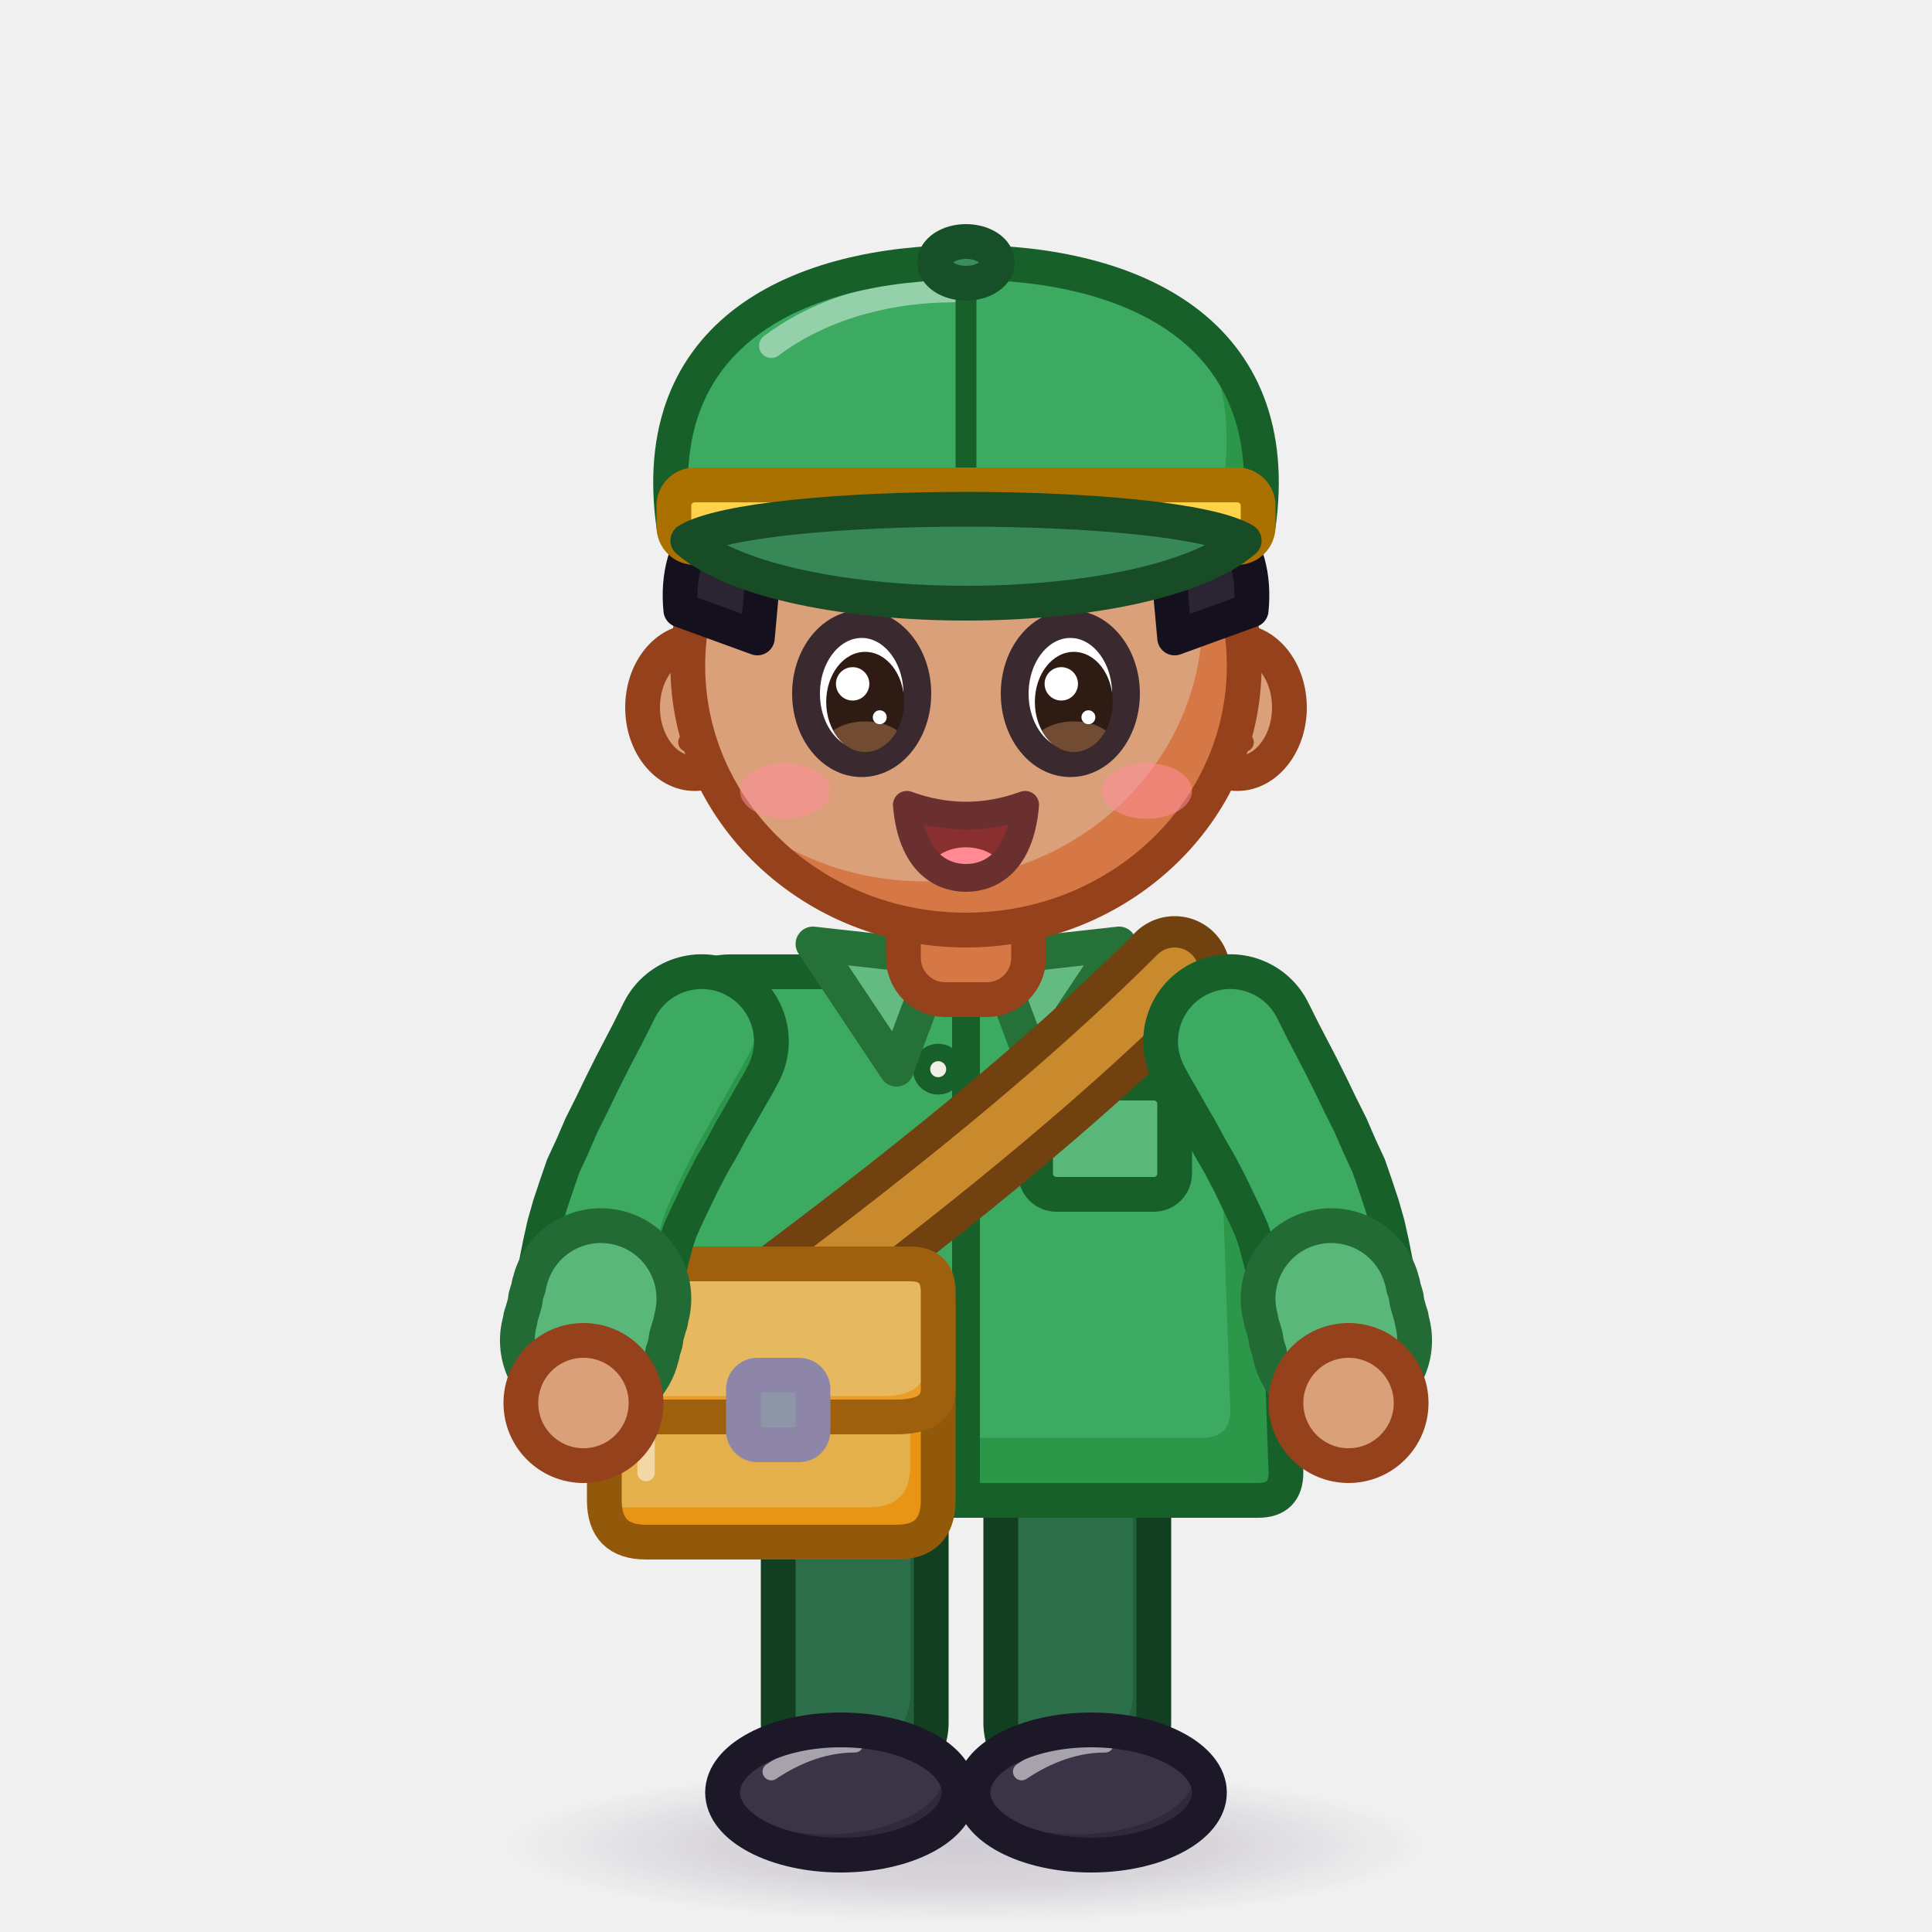
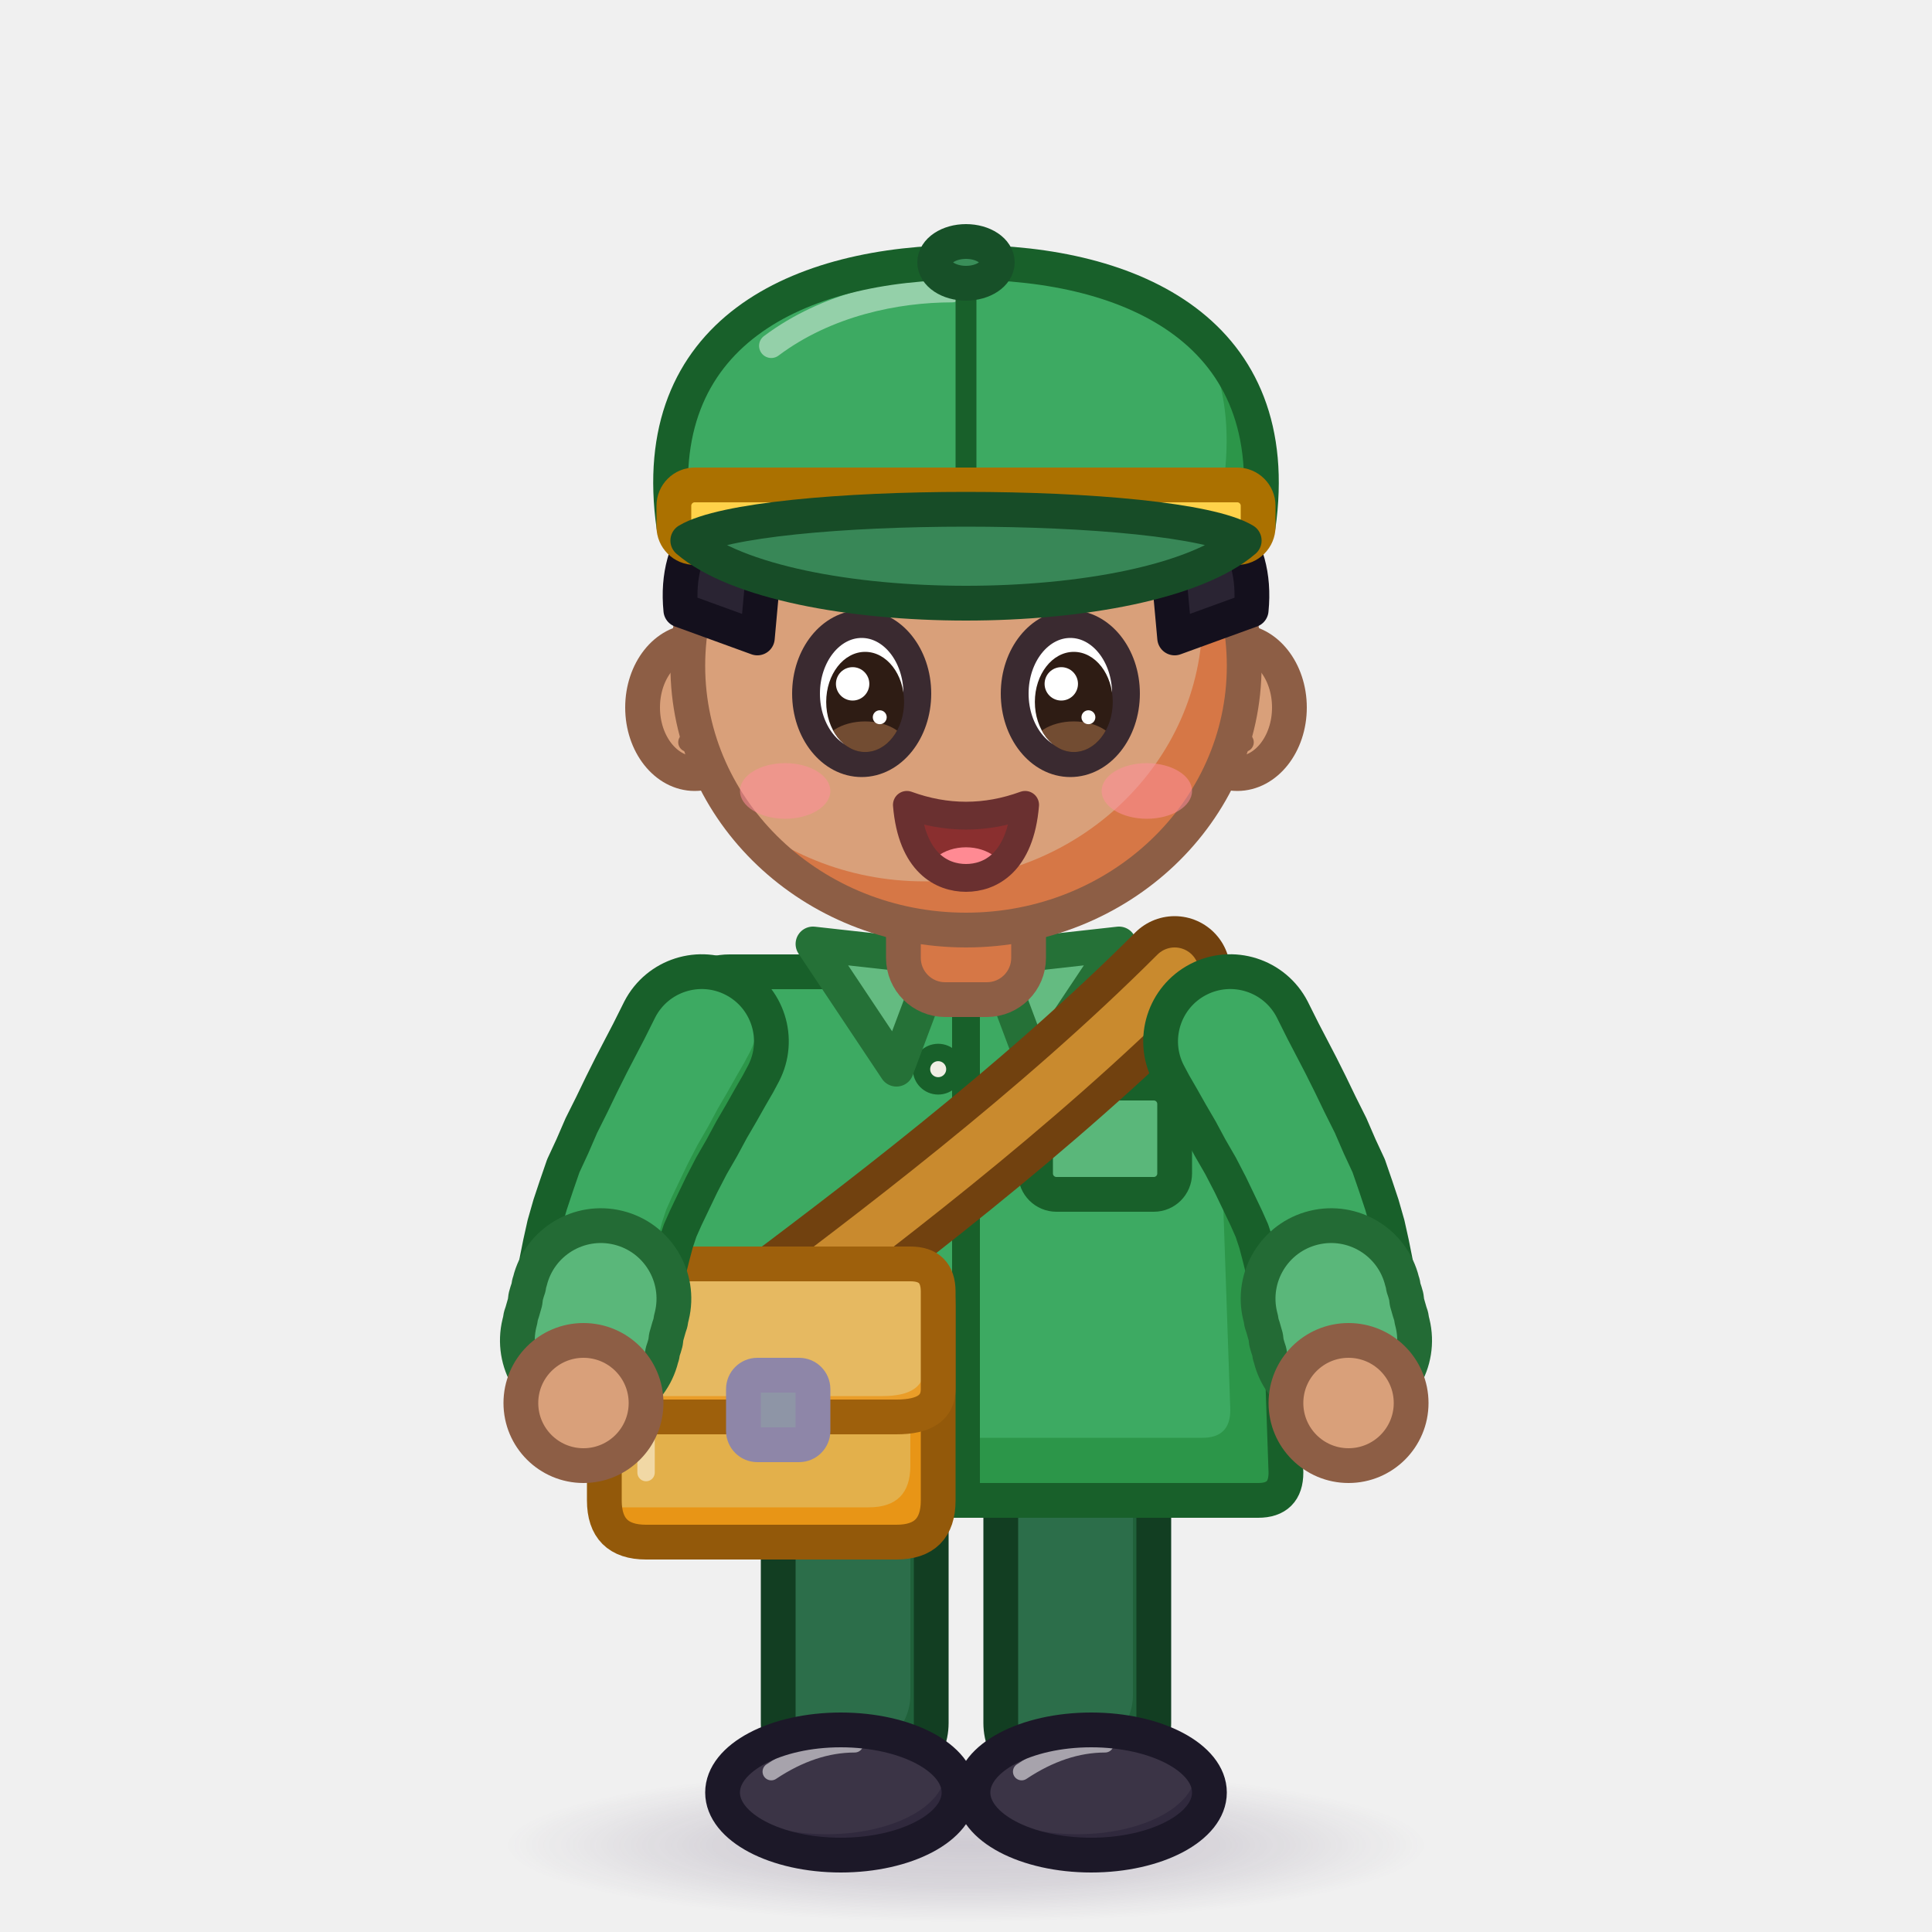
<svg xmlns="http://www.w3.org/2000/svg" viewBox="0 0 200 200" width="200" height="200">
  <defs>
    <radialGradient id="r0b69483dc" cx="0.5" cy="0.5" r="0.5">
      <stop offset="0" stop-color="#4B3A5E" stop-opacity="0.2" />
      <stop offset="0.55" stop-color="#4B3A5E" stop-opacity="0.14" />
      <stop offset="1" stop-color="#4B3A5E" stop-opacity="0" />
    </radialGradient>
    <clipPath id="cb7958bce3">
      <path d="M-50,24 L-6,24 Q-4,24 -4,28 L-4,56 Q-4,62 -10,62 L-46,62 Q-52,62 -52,56 L-52,28 Q-52,24 -50,24 Z" />
    </clipPath>
    <clipPath id="c518c84227">
      <path d="M-52,26 Q-52,22 -48,22 L-8,22 Q-4,22 -4,26 L-4,40 Q-4,44 -10,44 L-46,44 Q-52,44 -52,40 Z" />
    </clipPath>
    <clipPath id="c626974534">
      <path d="M-42,-84 C-46,-112 -24,-122 0,-122 C24,-122 46,-112 42,-84 Z" />
    </clipPath>
    <clipPath id="c18f2fe5ba">
      <path d="M-19,50 H-13 A8,8 0 0 1 -5,58 V88 A8,8 0 0 1 -13,96 H-19 A8,8 0 0 1 -27,88 V58 A8,8 0 0 1 -19,50Z" />
    </clipPath>
    <clipPath id="c93d774716">
      <path d="M-35,98 A17,9 0 1 0 -1,98 A17,9 0 1 0 -35,98Z" />
    </clipPath>
    <clipPath id="c028cbb220">
      <path d="M13,50 H19 A8,8 0 0 1 27,58 V88 A8,8 0 0 1 19,96 H13 A8,8 0 0 1 5,88 V58 A8,8 0 0 1 13,50Z" />
    </clipPath>
    <clipPath id="c8ac0e8b9c">
      <path d="M1,98 A17,9 0 1 0 35,98 A17,9 0 1 0 1,98Z" />
    </clipPath>
    <clipPath id="cde1c5d220">
      <path d="M-34,-20 C-40,-20 -44,-14 -44,-6 L-46,52 Q-46,56 -42,56 L42,56 Q46,56 46,52 L44,-6 C44,-14 40,-20 34,-20 Z" />
    </clipPath>
    <clipPath id="cf398c4771">
      <path d="M-46.9,-14.6 L-47.6,-13.2 L-48.5,-11.4 L-49.7,-9.1 L-51,-6.6 L-52.4,-3.8 L-53.8,-0.9 L-55.3,2.1 L-56.6,5.1 L-57.9,7.9 L-58.9,10.8 L-59.8,13.5 L-60.6,16.3 L-61.2,19 L-61.7,21.5 L-62.1,24 L-62.4,26.3 L-62.7,28.3 L-63,30 L-63.2,31.4 L-63.4,32.4 A9.5,9.5 0 0 0 -44.6,35.6 L-44.6,35.6 L-44.4,34.3 L-44.2,32.7 L-44,30.9 L-43.7,29 L-43.4,27 L-43.1,24.9 L-42.7,22.9 L-42.2,20.9 L-41.7,19 L-41.1,17.2 L-40.3,15.4 L-39.2,13.1 L-38,10.6 L-36.6,7.9 L-35.1,5.3 L-33.7,2.7 L-32.3,0.3 L-31,-2 L-29.9,-3.9 L-29.1,-5.4 A10,10 0 0 0 -46.9,-14.6Z" />
    </clipPath>
    <clipPath id="c50cae9e7e">
      <path d="M29.1,-5.4 L29.9,-3.9 L31,-2 L32.3,0.3 L33.7,2.7 L35.1,5.3 L36.6,7.9 L38,10.6 L39.2,13.1 L40.3,15.4 L41.1,17.2 L41.7,19 L42.2,20.9 L42.7,22.9 L43.1,24.9 L43.4,27 L43.7,29 L44,30.9 L44.2,32.7 L44.4,34.3 L44.6,35.6 A9.5,9.5 0 0 0 63.4,32.4 L63.4,32.4 L63.2,31.4 L63,30 L62.7,28.3 L62.4,26.3 L62.1,24 L61.7,21.5 L61.2,19 L60.6,16.3 L59.8,13.5 L58.9,10.8 L57.9,7.9 L56.6,5.1 L55.3,2.1 L53.8,-0.9 L52.4,-3.8 L51,-6.6 L49.7,-9.1 L48.5,-11.4 L47.6,-13.2 L46.9,-14.6 A10,10 0 0 0 29.1,-5.4Z" />
    </clipPath>
    <clipPath id="cd0d984127">
      <path d="M-40,-64 A40,38 0 1 0 40,-64 A40,38 0 1 0 -40,-64Z" />
    </clipPath>
    <clipPath id="c0883d3759">
      <path d="M-20.1,-58.8 A5.6,7.2 0 1 0 -8.9,-58.8 A5.6,7.2 0 1 0 -20.1,-58.8Z" />
    </clipPath>
    <clipPath id="c22f8aee1b">
      <path d="M9.9,-58.8 A5.6,7.2 0 1 0 21.1,-58.8 A5.6,7.2 0 1 0 9.9,-58.8Z" />
    </clipPath>
    <clipPath id="ccd979c393">
      <path d="M-8.5,-44 Q0,-40.9 8.5,-44 C7.8,-35.6 3.4,-33.5 0,-33.5 C-3.4,-33.5 -7.8,-35.6 -8.5,-44Z" />
    </clipPath>
  </defs>
  <ellipse cx="100" cy="191" rx="48" ry="8" fill="url(#r0b69483dc)" />
  <g transform="translate(100 115) scale(0.72)">
    <path d="M-19,50 H-13 A8,8 0 0 1 -5,58 V88 A8,8 0 0 1 -13,96 H-19 A8,8 0 0 1 -27,88 V58 A8,8 0 0 1 -19,50Z" fill="#20613A" />
    <g clip-path="url(#c18f2fe5ba)">
      <path d="M-19,50 H-13 A8,8 0 0 1 -5,58 V88 A8,8 0 0 1 -13,96 H-19 A8,8 0 0 1 -27,88 V58 A8,8 0 0 1 -19,50Z" fill="#2C6E4A" transform="translate(-3 -4)" />
    </g>
    <path d="M-19,50 H-13 A8,8 0 0 1 -5,58 V88 A8,8 0 0 1 -13,96 H-19 A8,8 0 0 1 -27,88 V58 A8,8 0 0 1 -19,50Z" fill="none" stroke="#123E22" stroke-width="5" stroke-linejoin="round" />
    <path d="M-35,98 A17,9 0 1 0 -1,98 A17,9 0 1 0 -35,98Z" fill="#30293D" />
    <g clip-path="url(#c93d774716)">
      <path d="M-35,98 A17,9 0 1 0 -1,98 A17,9 0 1 0 -35,98Z" fill="#3B3446" transform="translate(-2 -3)" />
    </g>
    <path d="M-28,95 Q-22,91 -16,91" fill="none" stroke="#FFFFFF" stroke-width="2.5" stroke-linecap="round" stroke-linejoin="round" opacity="0.55" />
    <path d="M-35,98 A17,9 0 1 0 -1,98 A17,9 0 1 0 -35,98Z" fill="none" stroke="#1C1828" stroke-width="5" stroke-linejoin="round" />
    <path d="M13,50 H19 A8,8 0 0 1 27,58 V88 A8,8 0 0 1 19,96 H13 A8,8 0 0 1 5,88 V58 A8,8 0 0 1 13,50Z" fill="#20613A" />
    <g clip-path="url(#c028cbb220)">
      <path d="M13,50 H19 A8,8 0 0 1 27,58 V88 A8,8 0 0 1 19,96 H13 A8,8 0 0 1 5,88 V58 A8,8 0 0 1 13,50Z" fill="#2C6E4A" transform="translate(-3 -4)" />
    </g>
    <path d="M13,50 H19 A8,8 0 0 1 27,58 V88 A8,8 0 0 1 19,96 H13 A8,8 0 0 1 5,88 V58 A8,8 0 0 1 13,50Z" fill="none" stroke="#123E22" stroke-width="5" stroke-linejoin="round" />
    <path d="M1,98 A17,9 0 1 0 35,98 A17,9 0 1 0 1,98Z" fill="#30293D" />
    <g clip-path="url(#c8ac0e8b9c)">
      <path d="M1,98 A17,9 0 1 0 35,98 A17,9 0 1 0 1,98Z" fill="#3B3446" transform="translate(-2 -3)" />
    </g>
    <path d="M8,95 Q14,91 20,91" fill="none" stroke="#FFFFFF" stroke-width="2.5" stroke-linecap="round" stroke-linejoin="round" opacity="0.55" />
    <path d="M1,98 A17,9 0 1 0 35,98 A17,9 0 1 0 1,98Z" fill="none" stroke="#1C1828" stroke-width="5" stroke-linejoin="round" />
    <path d="M-34,-20 C-40,-20 -44,-14 -44,-6 L-46,52 Q-46,56 -42,56 L42,56 Q46,56 46,52 L44,-6 C44,-14 40,-20 34,-20 Z" fill="#2C9649" />
    <g clip-path="url(#cde1c5d220)">
      <path d="M-34,-20 C-40,-20 -44,-14 -44,-6 L-46,52 Q-46,56 -42,56 L42,56 Q46,56 46,52 L44,-6 C44,-14 40,-20 34,-20 Z" fill="#3DAA62" transform="translate(-8 -9)" />
    </g>
    <g clip-path="url(#cde1c5d220)">
      <path d="M0,-20 L0,56" fill="none" stroke="#18602A" stroke-width="4" stroke-linecap="round" stroke-linejoin="round" />
      <path d="M13,-4 H27 A3,3 0 0 1 30,-1 V9 A3,3 0 0 1 27,12 H13 A3,3 0 0 1 10,9 V-1 A3,3 0 0 1 13,-4Z" fill="#5AB77A" />
      <path d="M13,-4 H27 A3,3 0 0 1 30,-1 V9 A3,3 0 0 1 27,12 H13 A3,3 0 0 1 10,9 V-1 A3,3 0 0 1 13,-4Z" fill="none" stroke="#18602A" stroke-width="5" stroke-linejoin="round" />
      <path d="M-6.4,-6 A2.4,2.4 0 1 0 -1.6,-6 A2.4,2.4 0 1 0 -6.4,-6Z" fill="#F1EEE4" />
      <path d="M-6.4,-6 A2.4,2.4 0 1 0 -1.6,-6 A2.4,2.4 0 1 0 -6.4,-6Z" fill="none" stroke="#18602A" stroke-width="2.5" stroke-linejoin="round" />
      <path d="M-6.4,12 A2.4,2.4 0 1 0 -1.6,12 A2.4,2.4 0 1 0 -6.4,12Z" fill="#F1EEE4" />
      <path d="M-6.4,12 A2.4,2.4 0 1 0 -1.6,12 A2.4,2.4 0 1 0 -6.4,12Z" fill="none" stroke="#18602A" stroke-width="2.5" stroke-linejoin="round" />
      <path d="M-6.4,30 A2.4,2.4 0 1 0 -1.6,30 A2.4,2.4 0 1 0 -6.4,30Z" fill="#F1EEE4" />
      <path d="M-6.4,30 A2.4,2.4 0 1 0 -1.6,30 A2.4,2.4 0 1 0 -6.4,30Z" fill="none" stroke="#18602A" stroke-width="2.5" stroke-linejoin="round" />
    </g>
    <path d="M-34,-20 C-40,-20 -44,-14 -44,-6 L-46,52 Q-46,56 -42,56 L42,56 Q46,56 46,52 L44,-6 C44,-14 40,-20 34,-20 Z" fill="none" stroke="#18602A" stroke-width="5" stroke-linejoin="round" />
    <path d="M-22,-24 L-4,-22 L-10,-6 Z" fill="#64BB81" />
    <path d="M-22,-24 L-4,-22 L-10,-6 Z" fill="none" stroke="#257137" stroke-width="5" stroke-linejoin="round" />
    <path d="M22,-24 L4,-22 L10,-6 Z" fill="#64BB81" />
    <path d="M22,-24 L4,-22 L10,-6 Z" fill="none" stroke="#257137" stroke-width="5" stroke-linejoin="round" />
    <path d="M30,-20 C10,0 -14,18 -30,30" fill="none" stroke="#71410F" stroke-width="16" stroke-linecap="round" stroke-linejoin="round" />
    <path d="M30,-20 C10,0 -14,18 -30,30" fill="none" stroke="#C98A2E" stroke-width="7" stroke-linecap="round" stroke-linejoin="round" />
    <path d="M-50,24 L-6,24 Q-4,24 -4,28 L-4,56 Q-4,62 -10,62 L-46,62 Q-52,62 -52,56 L-52,28 Q-52,24 -50,24 Z" fill="#E89516" />
    <g clip-path="url(#cb7958bce3)">
      <path d="M-50,24 L-6,24 Q-4,24 -4,28 L-4,56 Q-4,62 -10,62 L-46,62 Q-52,62 -52,56 L-52,28 Q-52,24 -50,24 Z" fill="#E3B04B" transform="translate(-4 -5)" />
    </g>
    <path d="M-46,32 L-46,52" fill="none" stroke="#FFFFFF" stroke-width="2.5" stroke-linecap="round" stroke-linejoin="round" opacity="0.5" />
    <path d="M-50,24 L-6,24 Q-4,24 -4,28 L-4,56 Q-4,62 -10,62 L-46,62 Q-52,62 -52,56 L-52,28 Q-52,24 -50,24 Z" fill="none" stroke="#93590A" stroke-width="5" stroke-linejoin="round" />
    <path d="M-52,26 Q-52,22 -48,22 L-8,22 Q-4,22 -4,26 L-4,40 Q-4,44 -10,44 L-46,44 Q-52,44 -52,40 Z" fill="#EA9D28" />
    <g clip-path="url(#c518c84227)">
      <path d="M-52,26 Q-52,22 -48,22 L-8,22 Q-4,22 -4,26 L-4,40 Q-4,44 -10,44 L-46,44 Q-52,44 -52,40 Z" fill="#E6B961" transform="translate(-2 -3)" />
    </g>
    <path d="M-52,26 Q-52,22 -48,22 L-8,22 Q-4,22 -4,26 L-4,40 Q-4,44 -10,44 L-46,44 Q-52,44 -52,40 Z" fill="none" stroke="#9E600C" stroke-width="5" stroke-linejoin="round" />
    <path d="M-30,38 H-24 A2,2 0 0 1 -22,40 V46 A2,2 0 0 1 -24,48 H-30 A2,2 0 0 1 -32,46 V40 A2,2 0 0 1 -30,38Z" fill="#8E95A6" />
    <path d="M-30,38 H-24 A2,2 0 0 1 -22,40 V46 A2,2 0 0 1 -24,48 H-30 A2,2 0 0 1 -32,46 V40 A2,2 0 0 1 -30,38Z" fill="none" stroke="#8E86A8" stroke-width="5" stroke-linejoin="round" />
    <path d="M-46.9,-14.6 L-47.6,-13.2 L-48.5,-11.4 L-49.7,-9.1 L-51,-6.6 L-52.4,-3.8 L-53.8,-0.9 L-55.3,2.1 L-56.6,5.1 L-57.9,7.9 L-58.9,10.8 L-59.8,13.5 L-60.6,16.3 L-61.2,19 L-61.7,21.5 L-62.1,24 L-62.4,26.3 L-62.7,28.3 L-63,30 L-63.2,31.4 L-63.4,32.4 A9.5,9.5 0 0 0 -44.6,35.6 L-44.6,35.6 L-44.4,34.3 L-44.2,32.7 L-44,30.9 L-43.7,29 L-43.4,27 L-43.1,24.9 L-42.7,22.9 L-42.2,20.9 L-41.7,19 L-41.1,17.2 L-40.3,15.4 L-39.2,13.1 L-38,10.6 L-36.6,7.9 L-35.1,5.3 L-33.7,2.7 L-32.3,0.3 L-31,-2 L-29.9,-3.9 L-29.1,-5.4 A10,10 0 0 0 -46.9,-14.6Z" fill="#2C9649" />
    <g clip-path="url(#cf398c4771)">
      <path d="M-46.9,-14.6 L-47.6,-13.2 L-48.5,-11.4 L-49.7,-9.1 L-51,-6.6 L-52.4,-3.8 L-53.8,-0.9 L-55.3,2.1 L-56.6,5.1 L-57.9,7.9 L-58.9,10.8 L-59.8,13.5 L-60.6,16.3 L-61.2,19 L-61.7,21.5 L-62.1,24 L-62.4,26.3 L-62.7,28.3 L-63,30 L-63.2,31.4 L-63.4,32.4 A9.5,9.5 0 0 0 -44.6,35.6 L-44.6,35.6 L-44.4,34.3 L-44.2,32.7 L-44,30.9 L-43.7,29 L-43.4,27 L-43.1,24.9 L-42.7,22.9 L-42.2,20.9 L-41.7,19 L-41.1,17.2 L-40.3,15.4 L-39.2,13.1 L-38,10.6 L-36.6,7.9 L-35.1,5.3 L-33.7,2.7 L-32.3,0.3 L-31,-2 L-29.9,-3.9 L-29.1,-5.4 A10,10 0 0 0 -46.9,-14.6Z" fill="#3DAA62" transform="translate(-2 -3)" />
    </g>
    <path d="M-46.9,-14.6 L-47.6,-13.2 L-48.5,-11.4 L-49.7,-9.1 L-51,-6.6 L-52.4,-3.8 L-53.8,-0.9 L-55.3,2.1 L-56.6,5.1 L-57.9,7.9 L-58.9,10.8 L-59.8,13.5 L-60.6,16.3 L-61.2,19 L-61.7,21.5 L-62.1,24 L-62.4,26.3 L-62.7,28.3 L-63,30 L-63.2,31.4 L-63.4,32.4 A9.5,9.5 0 0 0 -44.6,35.6 L-44.6,35.6 L-44.4,34.3 L-44.2,32.7 L-44,30.9 L-43.7,29 L-43.4,27 L-43.1,24.9 L-42.7,22.9 L-42.2,20.9 L-41.7,19 L-41.1,17.2 L-40.3,15.4 L-39.2,13.1 L-38,10.6 L-36.6,7.9 L-35.1,5.3 L-33.7,2.7 L-32.3,0.3 L-31,-2 L-29.9,-3.9 L-29.1,-5.4 A10,10 0 0 0 -46.9,-14.6Z" fill="none" stroke="#18602A" stroke-width="5" stroke-linejoin="round" />
    <path d="M-62.7,24.5 L-62.8,24.8 L-62.9,25.4 L-63.1,26 L-63.3,26.7 L-63.4,27.5 L-63.6,28.2 L-63.8,28.9 L-64,29.5 L-64.1,30.1 L-64.2,30.5 A10.5,10.5 0 0 0 -43.8,35.5 L-43.8,35.5 L-43.7,35.2 L-43.6,34.6 L-43.4,34 L-43.2,33.3 L-43.1,32.5 L-42.9,31.8 L-42.7,31.1 L-42.5,30.5 L-42.4,29.9 L-42.3,29.5 A10.5,10.5 0 0 0 -62.7,24.5Z" fill="#5AB77A" />
    <path d="M-62.7,24.5 L-62.8,24.8 L-62.9,25.4 L-63.1,26 L-63.3,26.7 L-63.4,27.5 L-63.6,28.2 L-63.8,28.9 L-64,29.5 L-64.1,30.1 L-64.2,30.5 A10.5,10.5 0 0 0 -43.8,35.5 L-43.8,35.5 L-43.7,35.2 L-43.6,34.6 L-43.4,34 L-43.2,33.3 L-43.1,32.5 L-42.9,31.8 L-42.7,31.1 L-42.5,30.5 L-42.4,29.9 L-42.3,29.5 A10.5,10.5 0 0 0 -62.7,24.5Z" fill="none" stroke="#236B35" stroke-width="5" stroke-linejoin="round" />
    <path d="M-64,42 A9,9 0 1 0 -46,42 A9,9 0 1 0 -64,42Z" fill="#D9A07A" />
-     <path d="M-64,42 A9,9 0 1 0 -46,42 A9,9 0 1 0 -64,42Z" fill="none" stroke="#94411C" stroke-width="5" stroke-linejoin="round" />
+     <path d="M-64,42 A9,9 0 1 0 -46,42 A9,9 0 1 0 -64,42Z" fill="none" stroke="#8D5E45" stroke-width="5" stroke-linejoin="round" />
    <path d="M29.1,-5.4 L29.9,-3.9 L31,-2 L32.3,0.3 L33.7,2.7 L35.1,5.3 L36.6,7.9 L38,10.6 L39.2,13.1 L40.3,15.4 L41.1,17.2 L41.7,19 L42.2,20.9 L42.7,22.9 L43.1,24.9 L43.4,27 L43.7,29 L44,30.9 L44.2,32.7 L44.4,34.3 L44.6,35.6 A9.5,9.5 0 0 0 63.4,32.4 L63.4,32.4 L63.2,31.4 L63,30 L62.7,28.3 L62.4,26.3 L62.1,24 L61.7,21.5 L61.2,19 L60.6,16.3 L59.8,13.5 L58.9,10.8 L57.9,7.9 L56.6,5.1 L55.3,2.1 L53.8,-0.9 L52.4,-3.8 L51,-6.6 L49.7,-9.1 L48.5,-11.4 L47.6,-13.2 L46.9,-14.6 A10,10 0 0 0 29.1,-5.4Z" fill="#2C9649" />
    <g clip-path="url(#c50cae9e7e)">
      <path d="M29.1,-5.4 L29.9,-3.9 L31,-2 L32.3,0.3 L33.7,2.7 L35.1,5.3 L36.6,7.9 L38,10.6 L39.2,13.1 L40.3,15.4 L41.1,17.2 L41.7,19 L42.2,20.9 L42.7,22.9 L43.1,24.9 L43.4,27 L43.7,29 L44,30.9 L44.2,32.7 L44.4,34.3 L44.6,35.6 A9.5,9.5 0 0 0 63.4,32.4 L63.4,32.4 L63.2,31.4 L63,30 L62.7,28.3 L62.4,26.3 L62.1,24 L61.7,21.5 L61.2,19 L60.6,16.3 L59.8,13.5 L58.9,10.8 L57.9,7.9 L56.6,5.1 L55.3,2.1 L53.8,-0.9 L52.4,-3.8 L51,-6.6 L49.7,-9.1 L48.5,-11.4 L47.6,-13.2 L46.9,-14.6 A10,10 0 0 0 29.1,-5.4Z" fill="#3DAA62" transform="translate(-2 -3)" />
    </g>
    <path d="M29.1,-5.4 L29.9,-3.9 L31,-2 L32.3,0.3 L33.7,2.7 L35.1,5.3 L36.6,7.9 L38,10.6 L39.2,13.1 L40.3,15.4 L41.1,17.2 L41.7,19 L42.2,20.9 L42.7,22.9 L43.1,24.9 L43.4,27 L43.7,29 L44,30.9 L44.2,32.7 L44.4,34.3 L44.6,35.6 A9.5,9.5 0 0 0 63.4,32.4 L63.4,32.4 L63.2,31.4 L63,30 L62.7,28.3 L62.4,26.3 L62.1,24 L61.7,21.5 L61.2,19 L60.6,16.3 L59.8,13.5 L58.9,10.8 L57.9,7.9 L56.6,5.1 L55.3,2.1 L53.8,-0.9 L52.4,-3.8 L51,-6.6 L49.7,-9.1 L48.5,-11.4 L47.6,-13.2 L46.9,-14.6 A10,10 0 0 0 29.1,-5.4Z" fill="none" stroke="#18602A" stroke-width="5" stroke-linejoin="round" />
    <path d="M42.3,29.5 L42.4,29.9 L42.5,30.5 L42.7,31.1 L42.9,31.8 L43.1,32.5 L43.2,33.3 L43.4,34 L43.6,34.6 L43.7,35.2 L43.8,35.5 A10.5,10.5 0 0 0 64.2,30.5 L64.2,30.5 L64.1,30.1 L64,29.5 L63.8,28.9 L63.6,28.2 L63.4,27.5 L63.3,26.7 L63.1,26 L62.9,25.4 L62.8,24.8 L62.7,24.5 A10.5,10.5 0 0 0 42.3,29.5Z" fill="#5AB77A" />
    <path d="M42.3,29.5 L42.4,29.9 L42.5,30.5 L42.7,31.1 L42.9,31.8 L43.1,32.5 L43.2,33.3 L43.4,34 L43.6,34.6 L43.7,35.2 L43.8,35.5 A10.5,10.5 0 0 0 64.2,30.5 L64.2,30.5 L64.1,30.1 L64,29.5 L63.8,28.9 L63.6,28.2 L63.4,27.5 L63.3,26.7 L63.1,26 L62.9,25.4 L62.8,24.8 L62.7,24.5 A10.5,10.5 0 0 0 42.3,29.5Z" fill="none" stroke="#236B35" stroke-width="5" stroke-linejoin="round" />
    <path d="M46,42 A9,9 0 1 0 64,42 A9,9 0 1 0 46,42Z" fill="#D9A07A" />
-     <path d="M46,42 A9,9 0 1 0 64,42 A9,9 0 1 0 46,42Z" fill="none" stroke="#94411C" stroke-width="5" stroke-linejoin="round" />
+     <path d="M46,42 A9,9 0 1 0 64,42 A9,9 0 1 0 46,42Z" fill="none" stroke="#8D5E45" stroke-width="5" stroke-linejoin="round" />
    <path d="M-3,-32 H3 A6,6 0 0 1 9,-26 V-22 A6,6 0 0 1 3,-16 H-3 A6,6 0 0 1 -9,-22 V-26 A6,6 0 0 1 -3,-32Z" fill="#D67746" />
-     <path d="M-3,-32 H3 A6,6 0 0 1 9,-26 V-22 A6,6 0 0 1 3,-16 H-3 A6,6 0 0 1 -9,-22 V-26 A6,6 0 0 1 -3,-32Z" fill="none" stroke="#94411C" stroke-width="5" stroke-linejoin="round" />
+     <path d="M-3,-32 H3 A6,6 0 0 1 9,-26 V-22 A6,6 0 0 1 3,-16 H-3 A6,6 0 0 1 -9,-22 V-26 A6,6 0 0 1 -3,-32Z" fill="none" stroke="#8D5E45" stroke-width="5" stroke-linejoin="round" />
    <path d="M-46.5,-58 A7.5,9.5 0 1 0 -31.5,-58 A7.5,9.5 0 1 0 -46.5,-58Z" fill="#D9A07A" />
-     <path d="M-46.5,-58 A7.5,9.5 0 1 0 -31.5,-58 A7.5,9.5 0 1 0 -46.5,-58Z" fill="none" stroke="#94411C" stroke-width="5" stroke-linejoin="round" />
-     <path d="M-41,-63 Q-37,-58 -40,-53" fill="none" stroke="#94411C" stroke-width="2.75" stroke-linecap="round" stroke-linejoin="round" />
+     <path d="M-46.5,-58 A7.5,9.5 0 1 0 -31.5,-58 A7.5,9.5 0 1 0 -46.5,-58Z" fill="none" stroke="#8D5E45" stroke-width="5" stroke-linejoin="round" />
+     <path d="M-41,-63 Q-37,-58 -40,-53" fill="none" stroke="#8D5E45" stroke-width="2.75" stroke-linecap="round" stroke-linejoin="round" />
    <path d="M31.5,-58 A7.5,9.5 0 1 0 46.5,-58 A7.5,9.5 0 1 0 31.5,-58Z" fill="#D9A07A" />
-     <path d="M31.5,-58 A7.5,9.5 0 1 0 46.5,-58 A7.5,9.5 0 1 0 31.5,-58Z" fill="none" stroke="#94411C" stroke-width="5" stroke-linejoin="round" />
-     <path d="M41,-63 Q37,-58 40,-53" fill="none" stroke="#94411C" stroke-width="2.75" stroke-linecap="round" stroke-linejoin="round" />
+     <path d="M31.5,-58 A7.5,9.5 0 1 0 46.5,-58 A7.5,9.5 0 1 0 31.5,-58Z" fill="none" stroke="#8D5E45" stroke-width="5" stroke-linejoin="round" />
+     <path d="M41,-63 Q37,-58 40,-53" fill="none" stroke="#8D5E45" stroke-width="2.75" stroke-linecap="round" stroke-linejoin="round" />
    <path d="M-40,-64 A40,38 0 1 0 40,-64 A40,38 0 1 0 -40,-64Z" fill="#D67746" />
    <g clip-path="url(#cd0d984127)">
      <path d="M-40,-64 A40,38 0 1 0 40,-64 A40,38 0 1 0 -40,-64Z" fill="#D9A07A" transform="translate(-6 -7)" />
    </g>
-     <path d="M-40,-64 A40,38 0 1 0 40,-64 A40,38 0 1 0 -40,-64Z" fill="none" stroke="#94411C" stroke-width="5" stroke-linejoin="round" />
+     <path d="M-40,-64 A40,38 0 1 0 40,-64 A40,38 0 1 0 -40,-64Z" fill="none" stroke="#8D5E45" stroke-width="5" stroke-linejoin="round" />
    <path d="M-23,-60 A8,10 0 1 0 -7,-60 A8,10 0 1 0 -23,-60Z" fill="#FFFFFF" />
    <path d="M-23,-60 A8,10 0 1 0 -7,-60 A8,10 0 1 0 -23,-60Z" fill="none" stroke="#3A2A30" stroke-width="4" stroke-linejoin="round" />
    <path d="M-20.1,-58.8 A5.6,7.2 0 1 0 -8.9,-58.8 A5.6,7.2 0 1 0 -20.1,-58.8Z" fill="#2E1C14" />
    <g clip-path="url(#c0883d3759)">
      <ellipse cx="-14.5" cy="-52" rx="6.2" ry="4" fill="#83573A" opacity=".8" />
    </g>
    <circle cx="-16.3" cy="-61.4" r="2.4" fill="#FFFFFF" />
    <circle cx="-12.4" cy="-56.6" r="1" fill="#FFFFFF" />
    <path d="M7,-60 A8,10 0 1 0 23,-60 A8,10 0 1 0 7,-60Z" fill="#FFFFFF" />
    <path d="M7,-60 A8,10 0 1 0 23,-60 A8,10 0 1 0 7,-60Z" fill="none" stroke="#3A2A30" stroke-width="4" stroke-linejoin="round" />
    <path d="M9.9,-58.8 A5.6,7.2 0 1 0 21.1,-58.8 A5.6,7.2 0 1 0 9.9,-58.8Z" fill="#2E1C14" />
    <g clip-path="url(#c22f8aee1b)">
      <ellipse cx="15.5" cy="-52" rx="6.2" ry="4" fill="#83573A" opacity=".8" />
    </g>
    <circle cx="13.7" cy="-61.4" r="2.4" fill="#FFFFFF" />
    <circle cx="17.6" cy="-56.6" r="1" fill="#FFFFFF" />
    <ellipse cx="-26" cy="-46" rx="6.5" ry="4" fill="#FF8E9A" opacity="0.55" />
    <ellipse cx="26" cy="-46" rx="6.5" ry="4" fill="#FF8E9A" opacity="0.55" />
    <path d="M-8.5,-44 Q0,-40.9 8.5,-44 C7.8,-35.6 3.4,-33.5 0,-33.5 C-3.4,-33.5 -7.8,-35.6 -8.5,-44Z" fill="#8A2F2F" />
    <g clip-path="url(#ccd979c393)">
      <ellipse cx="0" cy="-33.5" rx="5.8" ry="4.4" fill="#FF8A93" />
    </g>
    <path d="M-8.5,-44 Q0,-40.9 8.5,-44 C7.8,-35.6 3.4,-33.5 0,-33.5 C-3.4,-33.5 -7.8,-35.6 -8.5,-44Z" fill="none" stroke="#6A3030" stroke-width="4" stroke-linejoin="round" />
    <path d="M-41,-72 C-42,-82 -36,-88 -28,-90 L-30,-68 Z" fill="#2A2433" />
    <path d="M-41,-72 C-42,-82 -36,-88 -28,-90 L-30,-68 Z" fill="none" stroke="#14101D" stroke-width="5" stroke-linejoin="round" />
    <path d="M41,-72 C42,-82 36,-88 28,-90 L30,-68 Z" fill="#2A2433" />
    <path d="M41,-72 C42,-82 36,-88 28,-90 L30,-68 Z" fill="none" stroke="#14101D" stroke-width="5" stroke-linejoin="round" />
    <path d="M-42,-84 C-46,-112 -24,-122 0,-122 C24,-122 46,-112 42,-84 Z" fill="#2C9649" />
    <g clip-path="url(#c626974534)">
      <path d="M-42,-84 C-46,-112 -24,-122 0,-122 C24,-122 46,-112 42,-84 Z" fill="#3DAA62" transform="translate(-5 -6)" />
    </g>
    <path d="M-28,-110 C-20,-116 -10,-118 -2,-118" fill="none" stroke="#FFFFFF" stroke-width="3.5" stroke-linecap="round" stroke-linejoin="round" opacity="0.45" />
    <path d="M-42,-84 C-46,-112 -24,-122 0,-122 C24,-122 46,-112 42,-84 Z" fill="none" stroke="#18602A" stroke-width="5" stroke-linejoin="round" />
    <path d="M0,-122 L0,-86" fill="none" stroke="#18602A" stroke-width="3" stroke-linecap="round" stroke-linejoin="round" />
    <path d="M-39,-90 H39 A3,3 0 0 1 42,-87 V-84 A3,3 0 0 1 39,-81 H-39 A3,3 0 0 1 -42,-84 V-87 A3,3 0 0 1 -39,-90Z" fill="#FFD24A" />
    <path d="M-39,-90 H39 A3,3 0 0 1 42,-87 V-84 A3,3 0 0 1 39,-81 H-39 A3,3 0 0 1 -42,-84 V-87 A3,3 0 0 1 -39,-90Z" fill="none" stroke="#AB7100" stroke-width="5" stroke-linejoin="round" />
    <path d="M-40,-82 C-26,-70 26,-70 40,-82 C30,-88 -30,-88 -40,-82Z" fill="#388757" />
    <path d="M-40,-82 C-26,-70 26,-70 40,-82 C30,-88 -30,-88 -40,-82Z" fill="none" stroke="#174C27" stroke-width="5" stroke-linejoin="round" />
    <path d="M-4.5,-122 A4.5,3 0 1 0 4.5,-122 A4.5,3 0 1 0 -4.5,-122Z" fill="#398E59" />
    <path d="M-4.5,-122 A4.5,3 0 1 0 4.5,-122 A4.5,3 0 1 0 -4.5,-122Z" fill="none" stroke="#175028" stroke-width="5" stroke-linejoin="round" />
  </g>
</svg>
